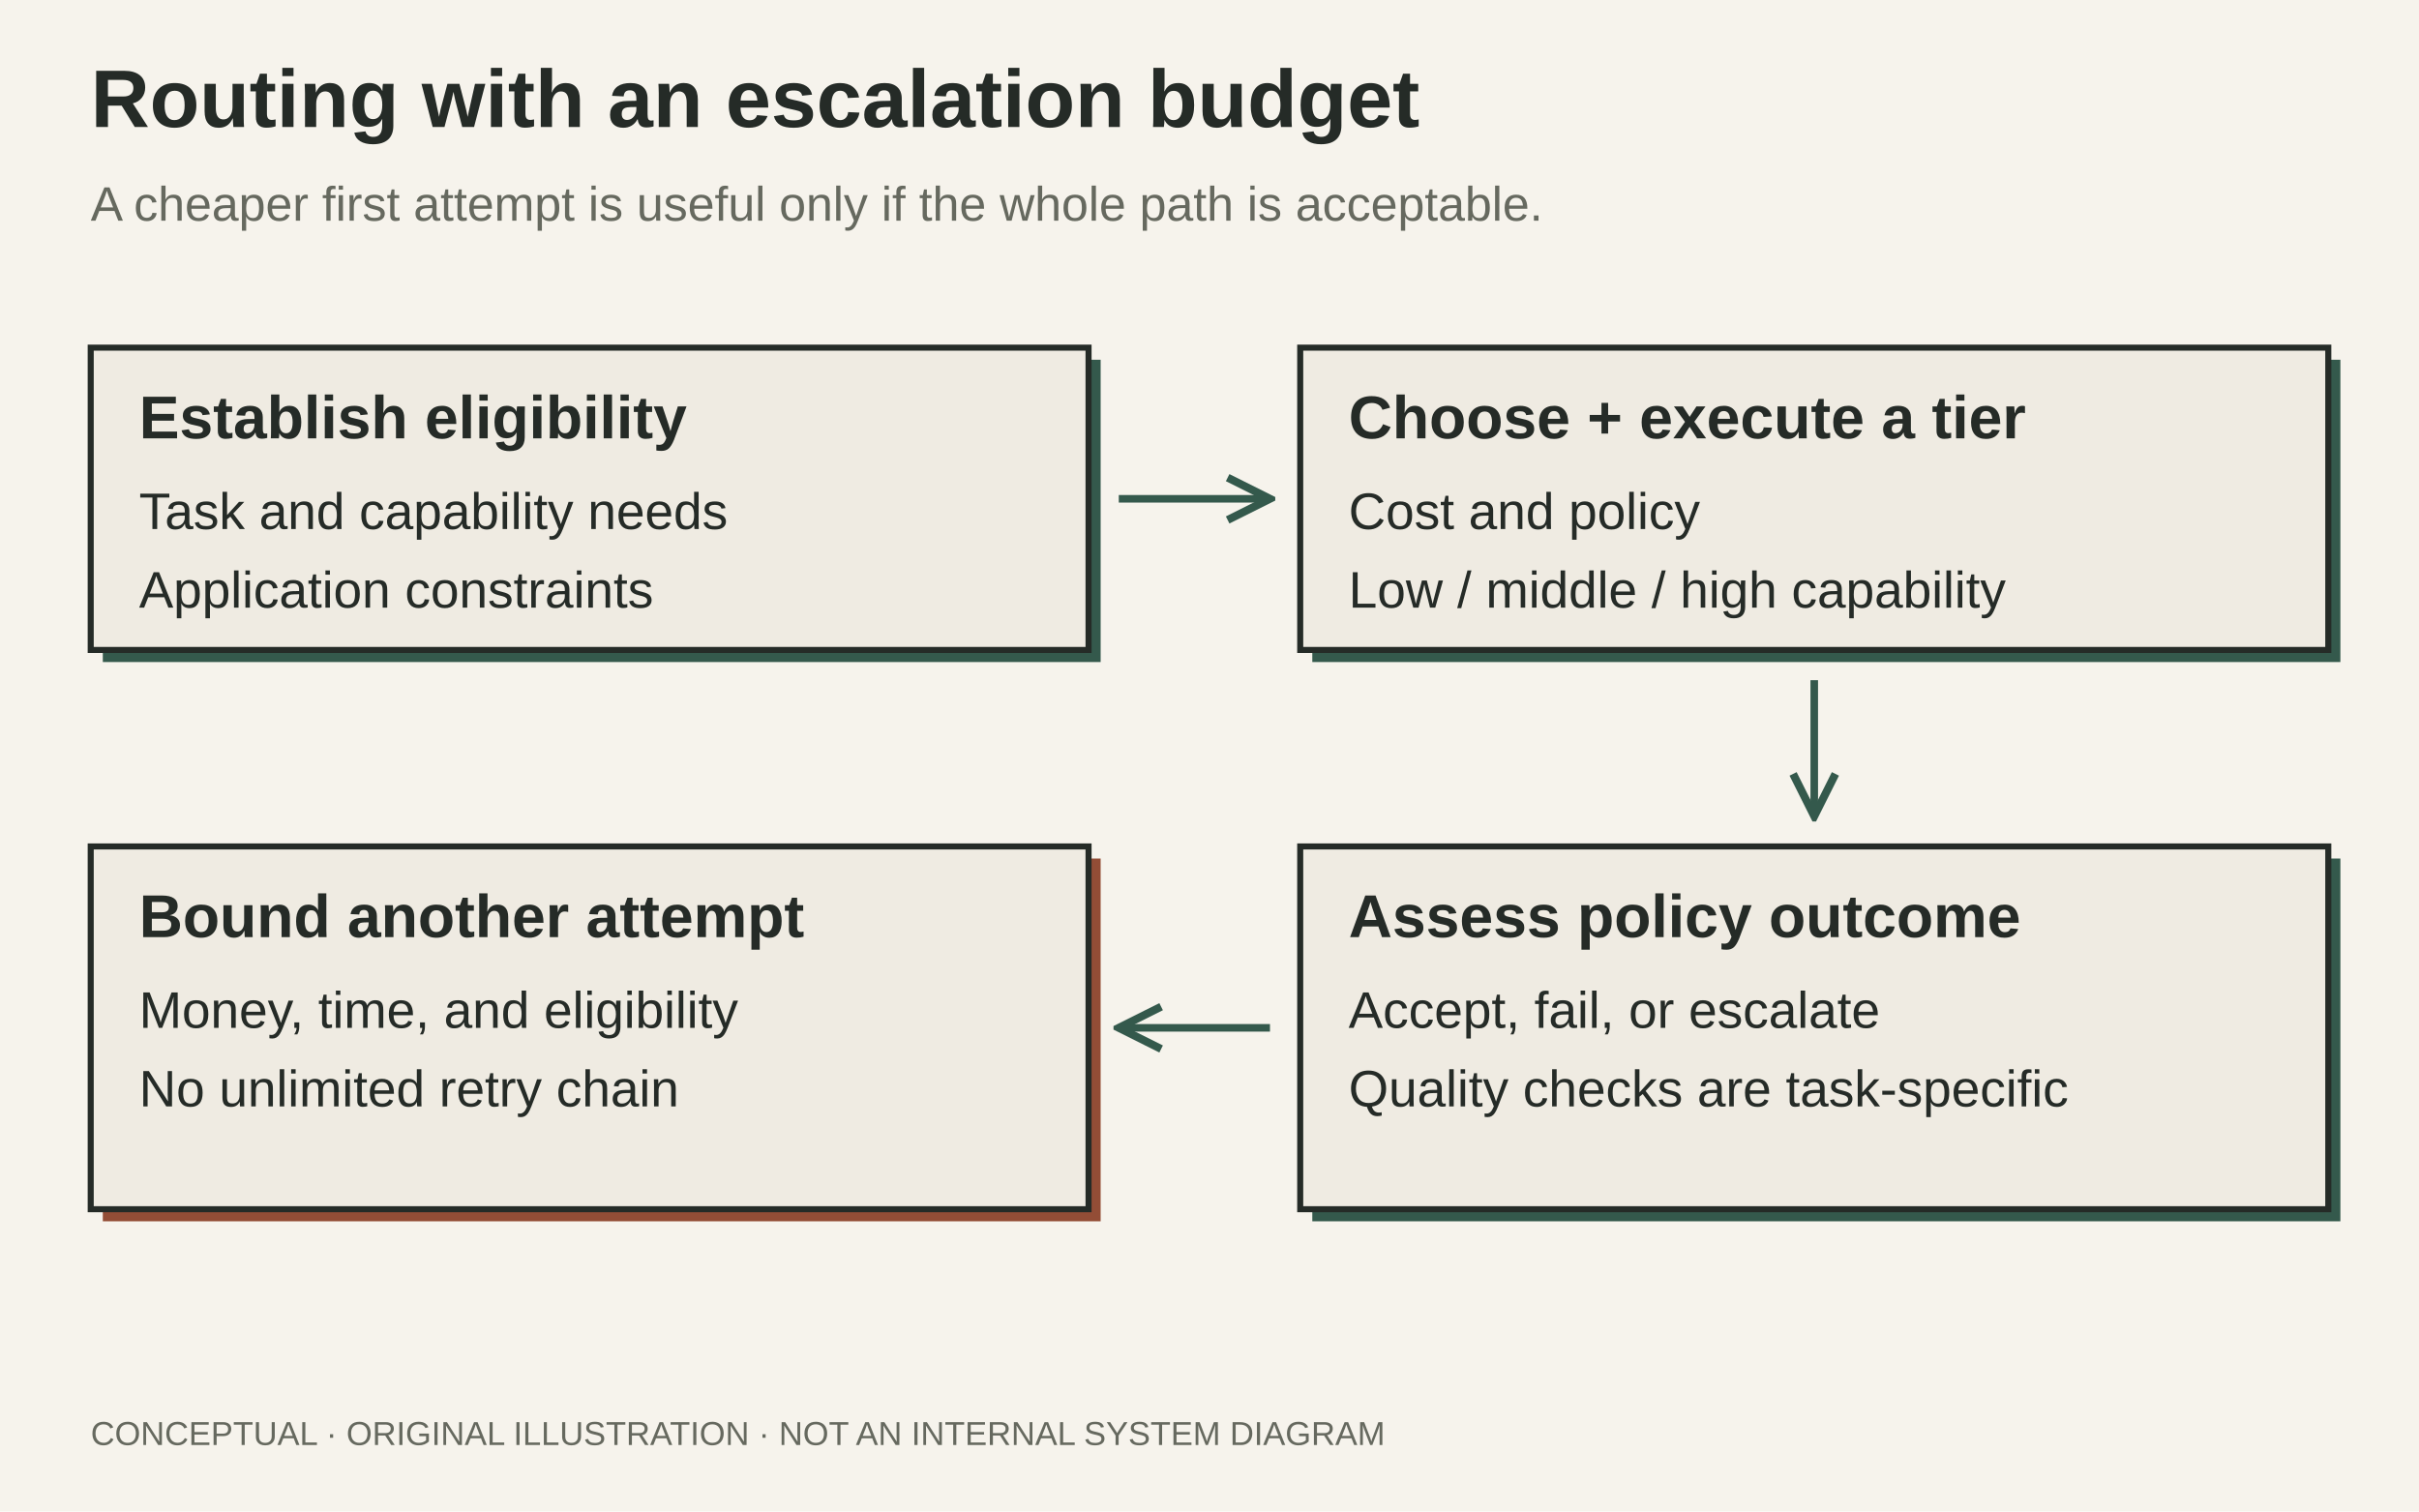
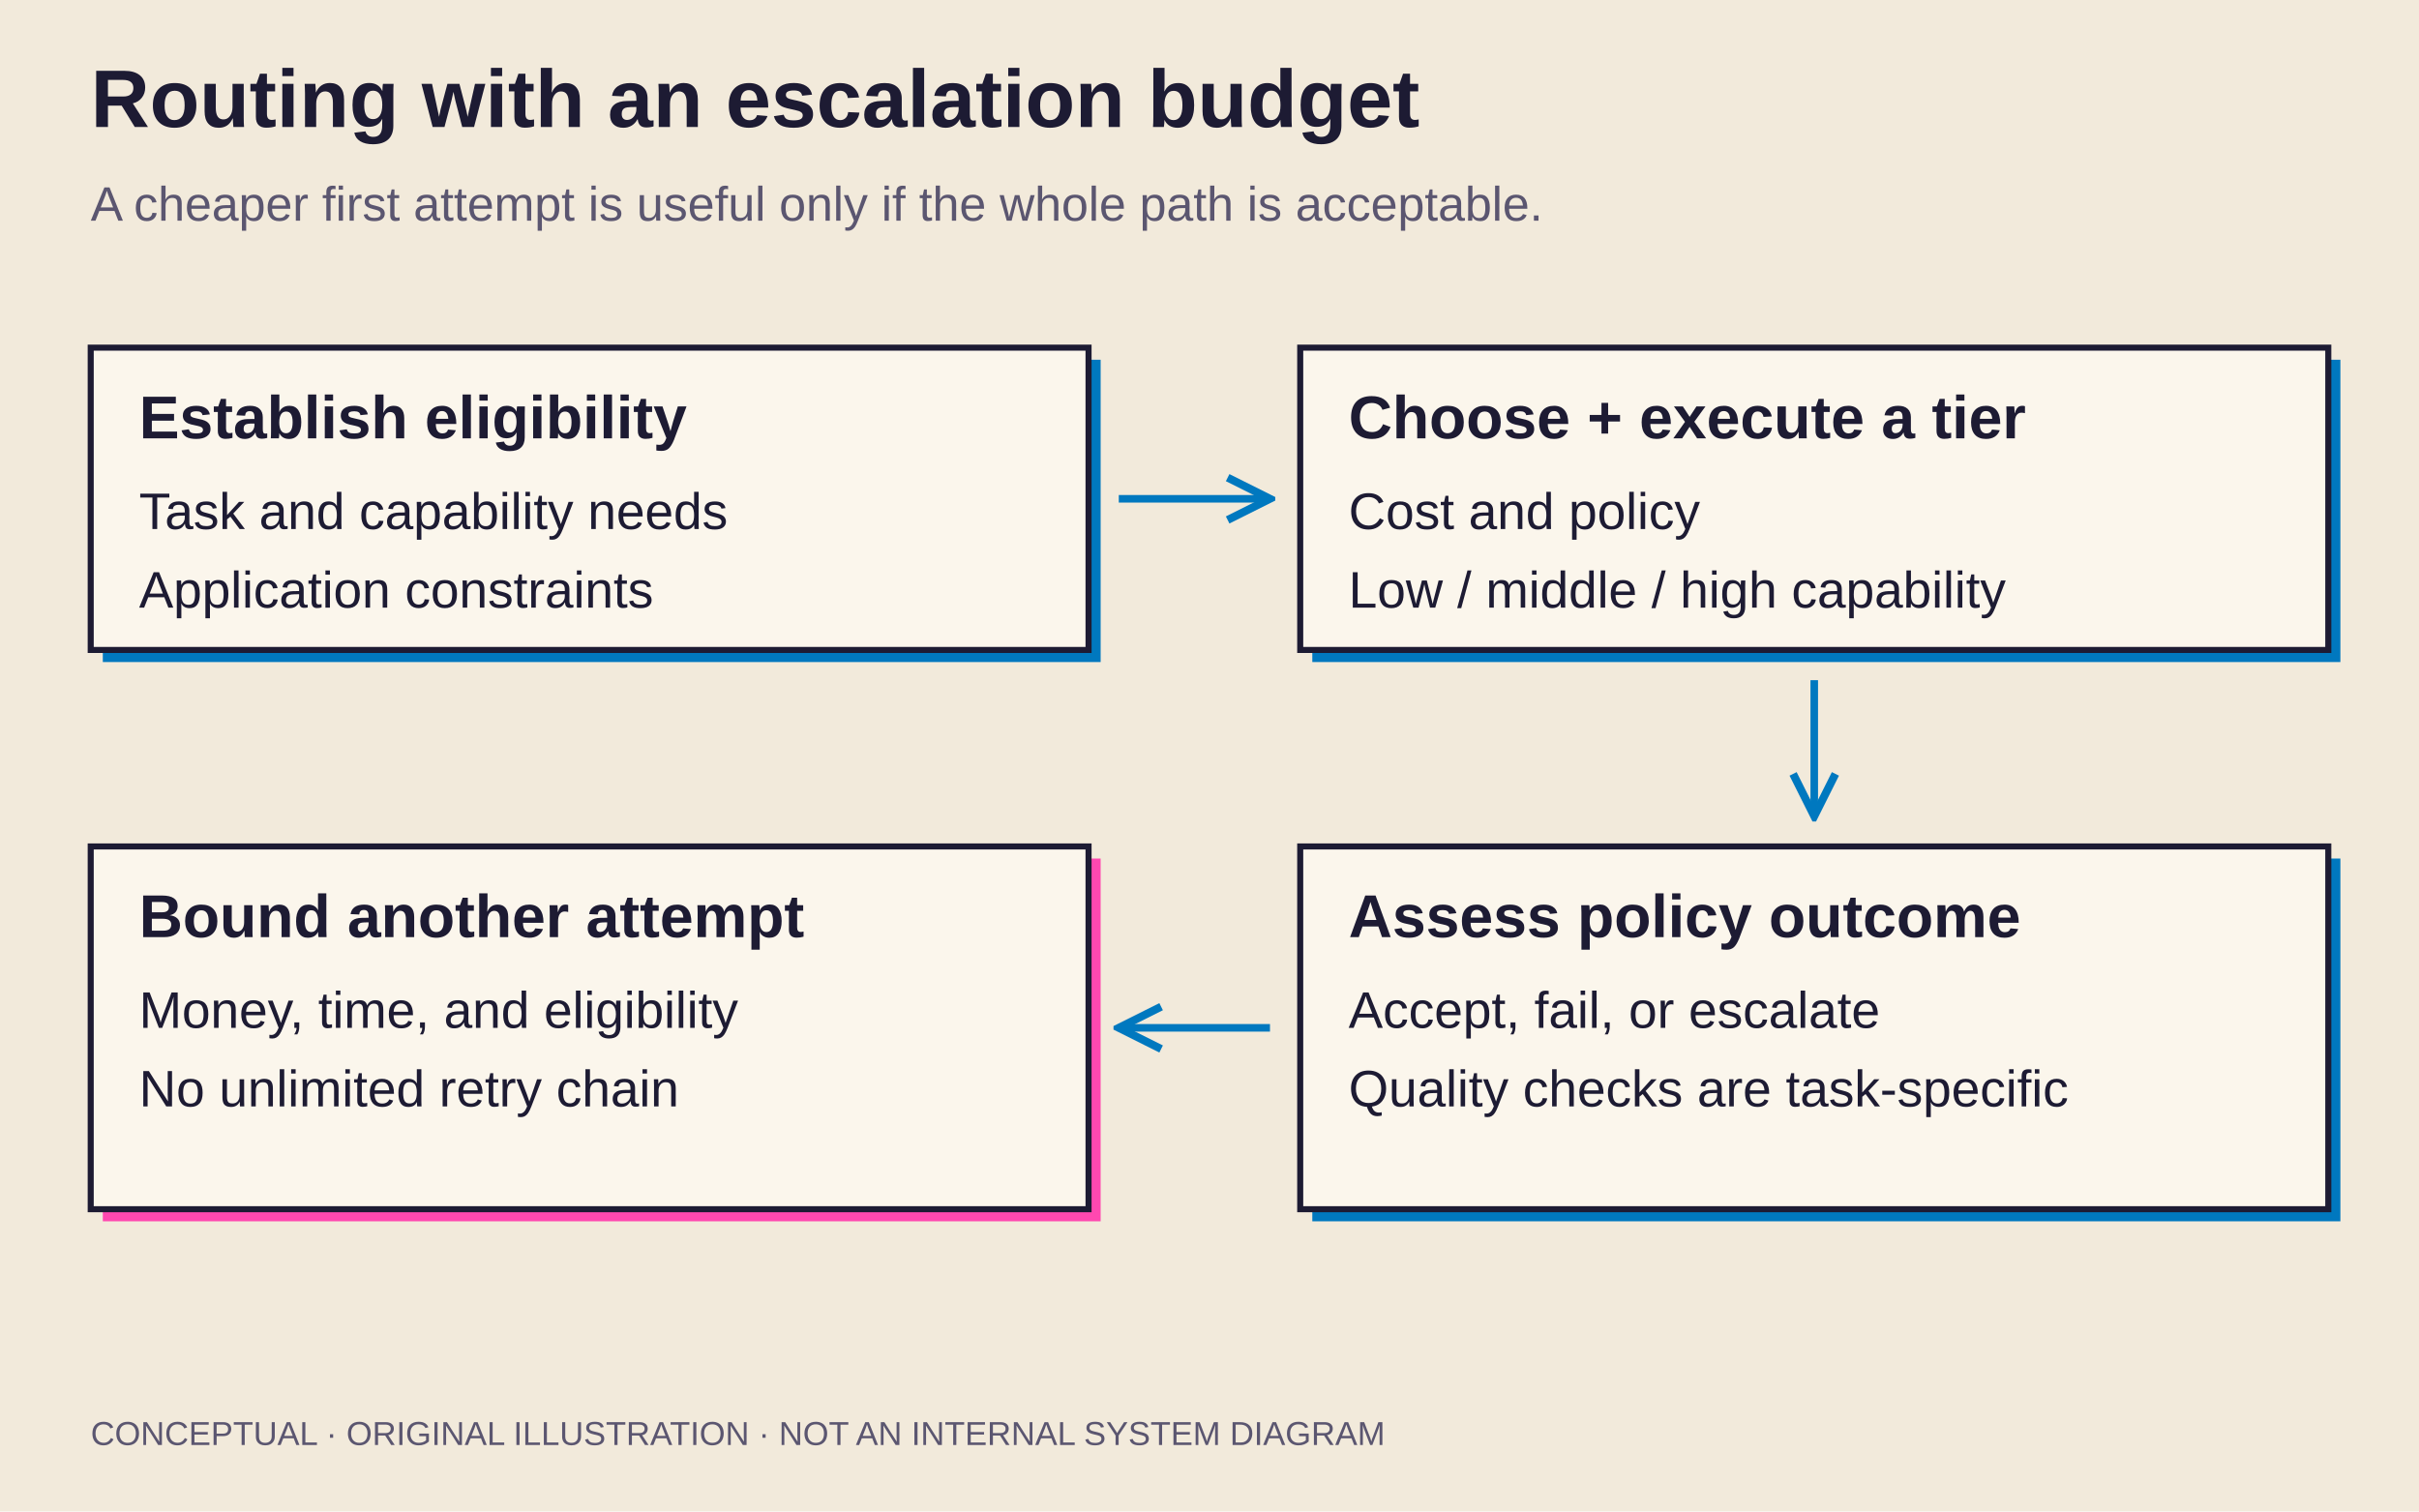
<svg xmlns="http://www.w3.org/2000/svg" width="800" height="500" viewBox="0 0 800 500" role="img" aria-labelledby="title desc">
  <defs>
    <marker id="arrow" viewBox="0 0 10 10" refX="9" refY="5" markerWidth="7" markerHeight="7" orient="auto-start-reverse">
-       <path d="M1 1 L9 5 L1 9" fill="none" stroke="#34594c" stroke-width="1.5" />
+       <path d="M1 1 L9 5 L1 9" fill="none" stroke="#0078bf" stroke-width="1.5" />
    </marker>
  </defs>
-   <rect width="800" height="500" fill="#f6f3ec" />
+   <rect width="800" height="500" fill="#f2eadb" />
  <g font-family="Arial, Helvetica, sans-serif">
-     <text x="30" y="42" font-size="27" fill="#252b27" font-weight="700">
+     <text x="30" y="42" font-size="27" fill="#1d1b33" font-weight="700">
      <tspan x="30" dy="0">Routing with an escalation budget</tspan>
    </text>
-     <text x="30" y="73" font-size="16" fill="#66695f" font-weight="400">
+     <text x="30" y="73" font-size="16" fill="#5b5670" font-weight="400">
      <tspan x="30" dy="0">A cheaper first attempt is useful only if the whole path is acceptable.</tspan>
    </text>
-     <rect x="34" y="119" width="330" height="100" fill="#34594c" />
-     <rect x="30" y="115" width="330" height="100" fill="#efebe2" stroke="#252b27" stroke-width="2" />
-     <text x="46" y="145" font-size="20" fill="#252b27" font-weight="700">
+     <rect x="34" y="119" width="330" height="100" fill="#0078bf" />
+     <rect x="30" y="115" width="330" height="100" fill="#fbf6ec" stroke="#1d1b33" stroke-width="2" />
+     <text x="46" y="145" font-size="20" fill="#1d1b33" font-weight="700">
      <tspan x="46" dy="0">Establish eligibility</tspan>
    </text>
-     <text x="46" y="175" font-size="17" fill="#252b27" font-weight="400">
+     <text x="46" y="175" font-size="17" fill="#1d1b33" font-weight="400">
      <tspan x="46" dy="0">Task and capability needs</tspan>
      <tspan x="46" dy="26">Application constraints</tspan>
    </text>
-     <path d="M370,165 L420,165" fill="none" stroke="#34594c" stroke-width="2.5" marker-end="url(#arrow)" />
-     <rect x="434" y="119" width="340" height="100" fill="#34594c" />
-     <rect x="430" y="115" width="340" height="100" fill="#efebe2" stroke="#252b27" stroke-width="2" />
-     <text x="446" y="145" font-size="20" fill="#252b27" font-weight="700">
+     <path d="M370,165 L420,165" fill="none" stroke="#0078bf" stroke-width="2.5" marker-end="url(#arrow)" />
+     <rect x="434" y="119" width="340" height="100" fill="#0078bf" />
+     <rect x="430" y="115" width="340" height="100" fill="#fbf6ec" stroke="#1d1b33" stroke-width="2" />
+     <text x="446" y="145" font-size="20" fill="#1d1b33" font-weight="700">
      <tspan x="446" dy="0">Choose + execute a tier</tspan>
    </text>
-     <text x="446" y="175" font-size="17" fill="#252b27" font-weight="400">
+     <text x="446" y="175" font-size="17" fill="#1d1b33" font-weight="400">
      <tspan x="446" dy="0">Cost and policy</tspan>
      <tspan x="446" dy="26">Low / middle / high capability</tspan>
    </text>
-     <path d="M600,225 L600,270" fill="none" stroke="#34594c" stroke-width="2.5" marker-end="url(#arrow)" />
-     <rect x="434" y="284" width="340" height="120" fill="#34594c" />
-     <rect x="430" y="280" width="340" height="120" fill="#efebe2" stroke="#252b27" stroke-width="2" />
-     <text x="446" y="310" font-size="20" fill="#252b27" font-weight="700">
+     <path d="M600,225 L600,270" fill="none" stroke="#0078bf" stroke-width="2.5" marker-end="url(#arrow)" />
+     <rect x="434" y="284" width="340" height="120" fill="#0078bf" />
+     <rect x="430" y="280" width="340" height="120" fill="#fbf6ec" stroke="#1d1b33" stroke-width="2" />
+     <text x="446" y="310" font-size="20" fill="#1d1b33" font-weight="700">
      <tspan x="446" dy="0">Assess policy outcome</tspan>
    </text>
-     <text x="446" y="340" font-size="17" fill="#252b27" font-weight="400">
+     <text x="446" y="340" font-size="17" fill="#1d1b33" font-weight="400">
      <tspan x="446" dy="0">Accept, fail, or escalate</tspan>
      <tspan x="446" dy="26">Quality checks are task-specific</tspan>
    </text>
-     <path d="M420,340 L370,340" fill="none" stroke="#34594c" stroke-width="2.5" marker-end="url(#arrow)" />
-     <rect x="34" y="284" width="330" height="120" fill="#934d36" />
-     <rect x="30" y="280" width="330" height="120" fill="#efebe2" stroke="#252b27" stroke-width="2" />
-     <text x="46" y="310" font-size="20" fill="#252b27" font-weight="700">
+     <path d="M420,340 L370,340" fill="none" stroke="#0078bf" stroke-width="2.5" marker-end="url(#arrow)" />
+     <rect x="34" y="284" width="330" height="120" fill="#ff48b0" />
+     <rect x="30" y="280" width="330" height="120" fill="#fbf6ec" stroke="#1d1b33" stroke-width="2" />
+     <text x="46" y="310" font-size="20" fill="#1d1b33" font-weight="700">
      <tspan x="46" dy="0">Bound another attempt</tspan>
    </text>
-     <text x="46" y="340" font-size="17" fill="#252b27" font-weight="400">
+     <text x="46" y="340" font-size="17" fill="#1d1b33" font-weight="400">
      <tspan x="46" dy="0">Money, time, and eligibility</tspan>
      <tspan x="46" dy="26">No unlimited retry chain</tspan>
    </text>
-     <text x="30" y="478" font-size="11" fill="#66695f" font-weight="400">
+     <text x="30" y="478" font-size="11" fill="#5b5670" font-weight="400">
      <tspan x="30" dy="0">CONCEPTUAL · ORIGINAL ILLUSTRATION · NOT AN INTERNAL SYSTEM DIAGRAM</tspan>
    </text>
  </g>
</svg>
